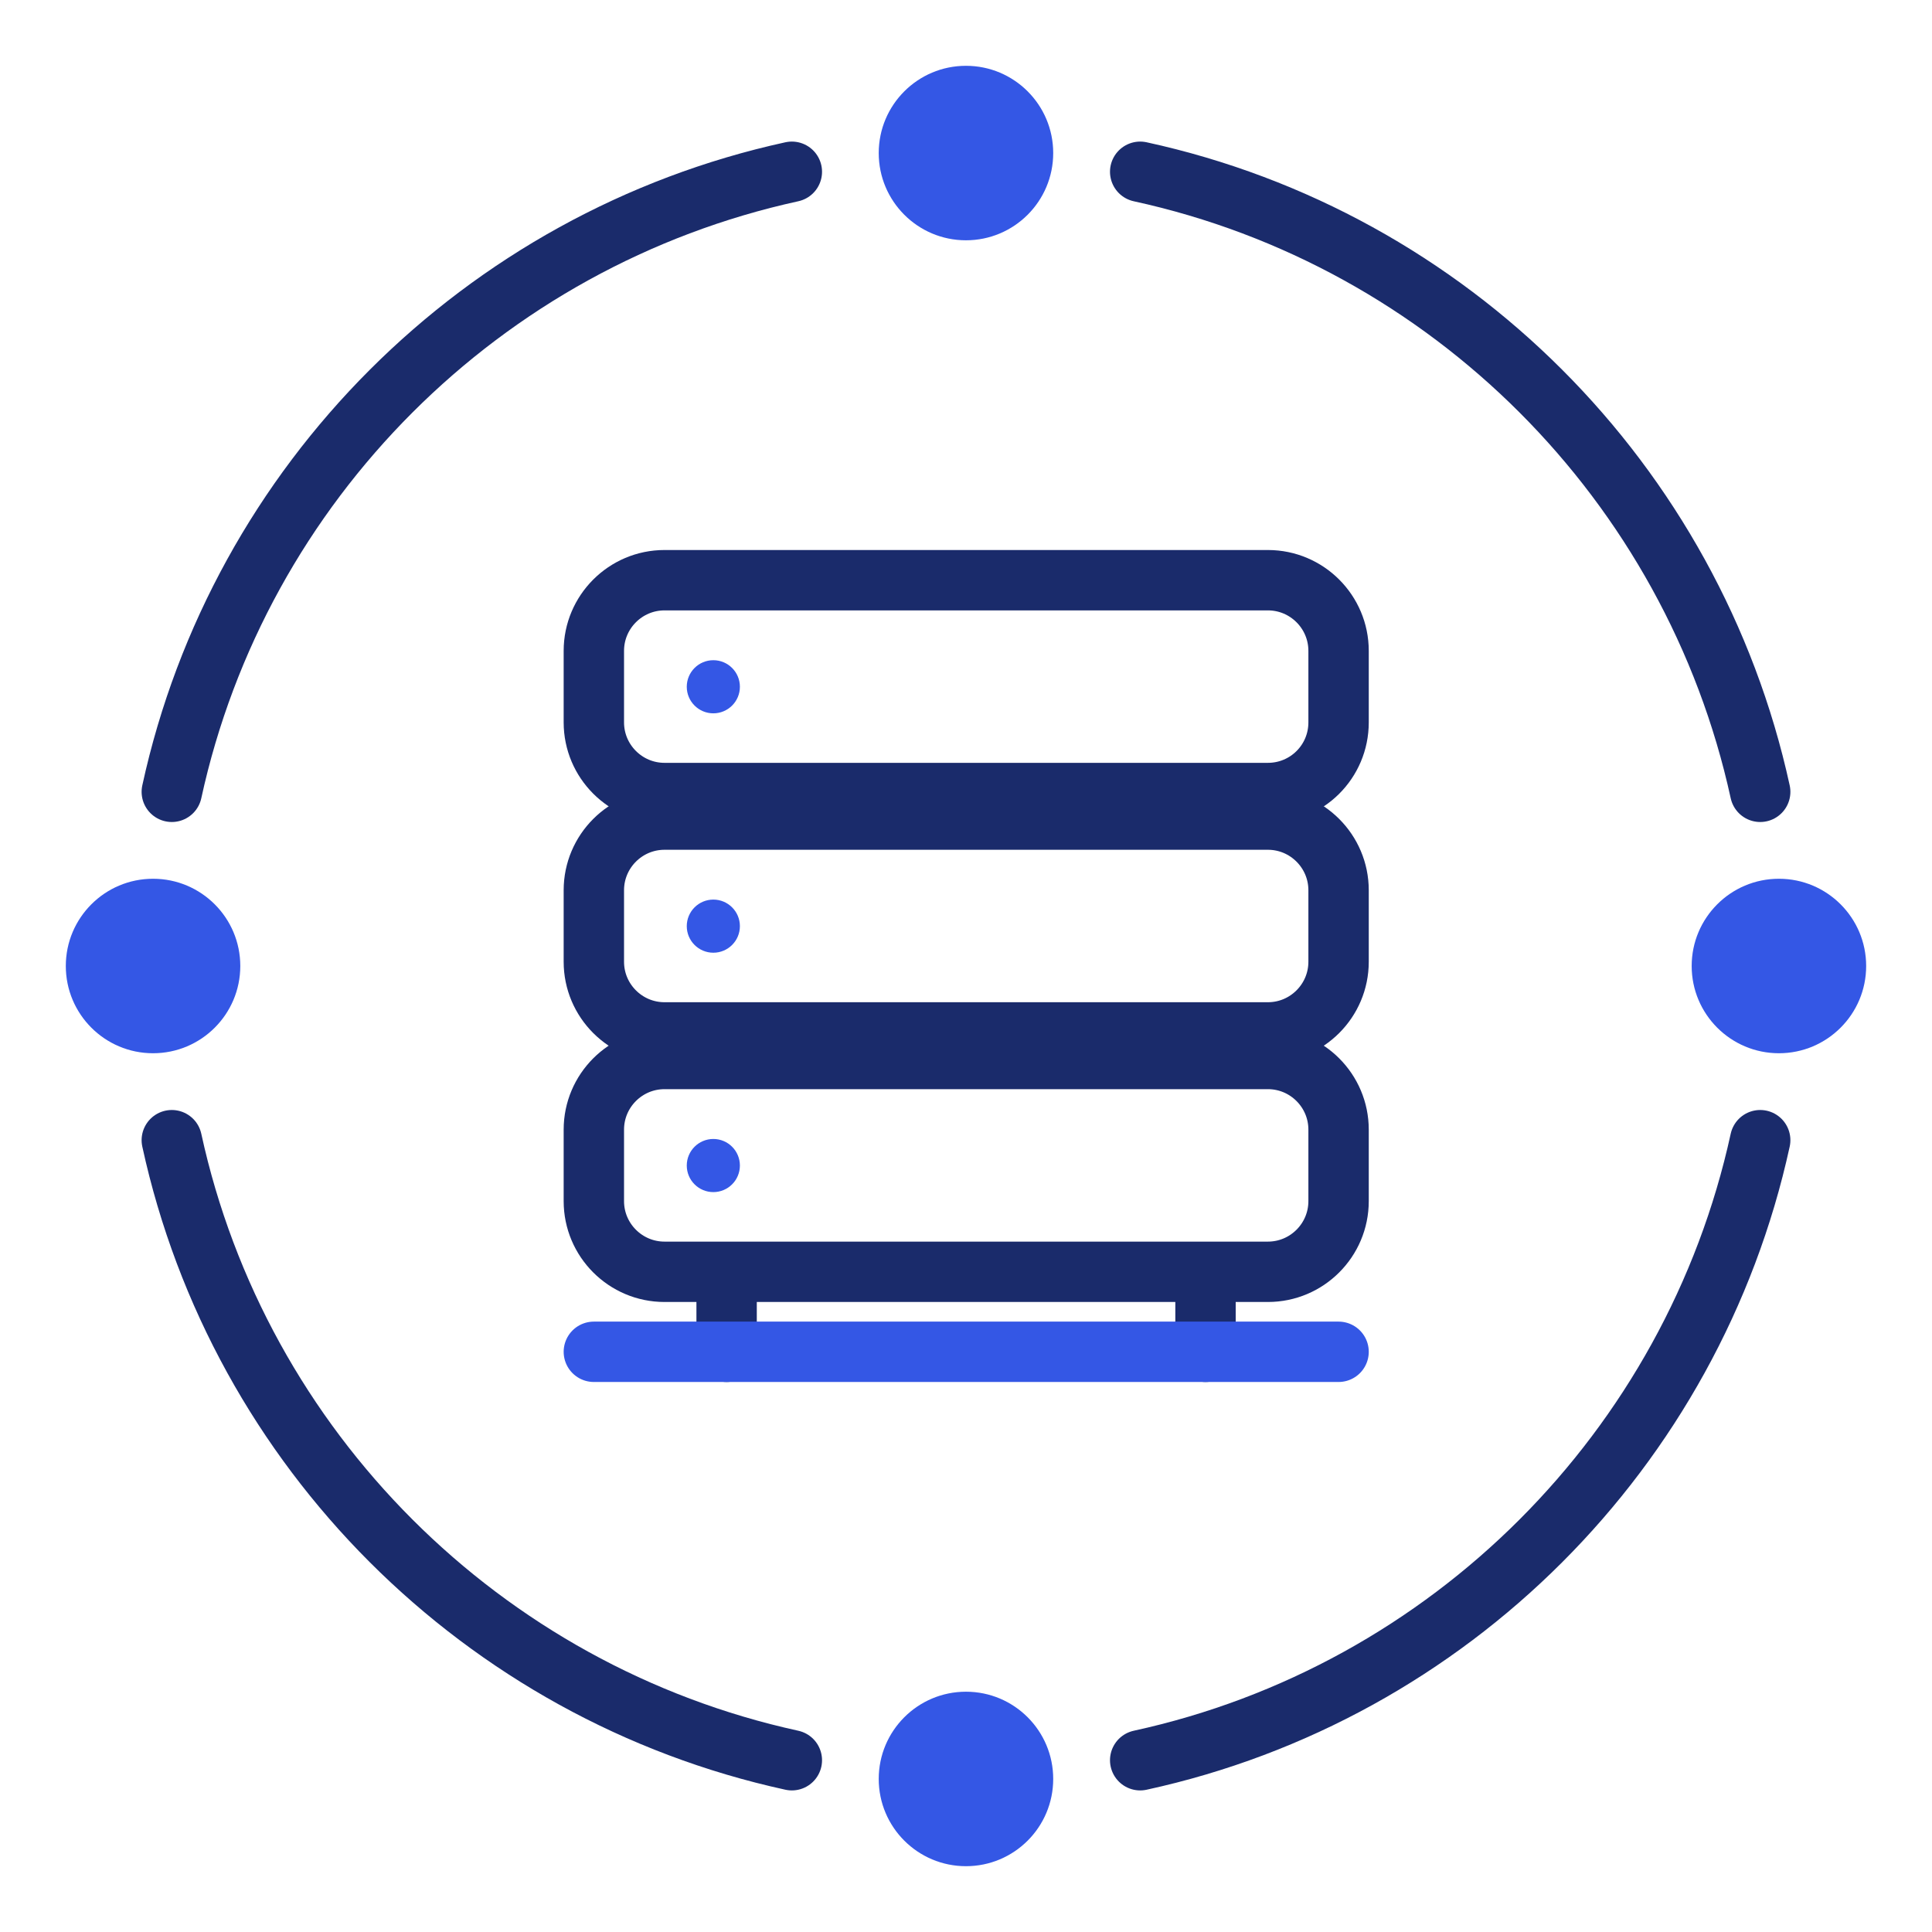
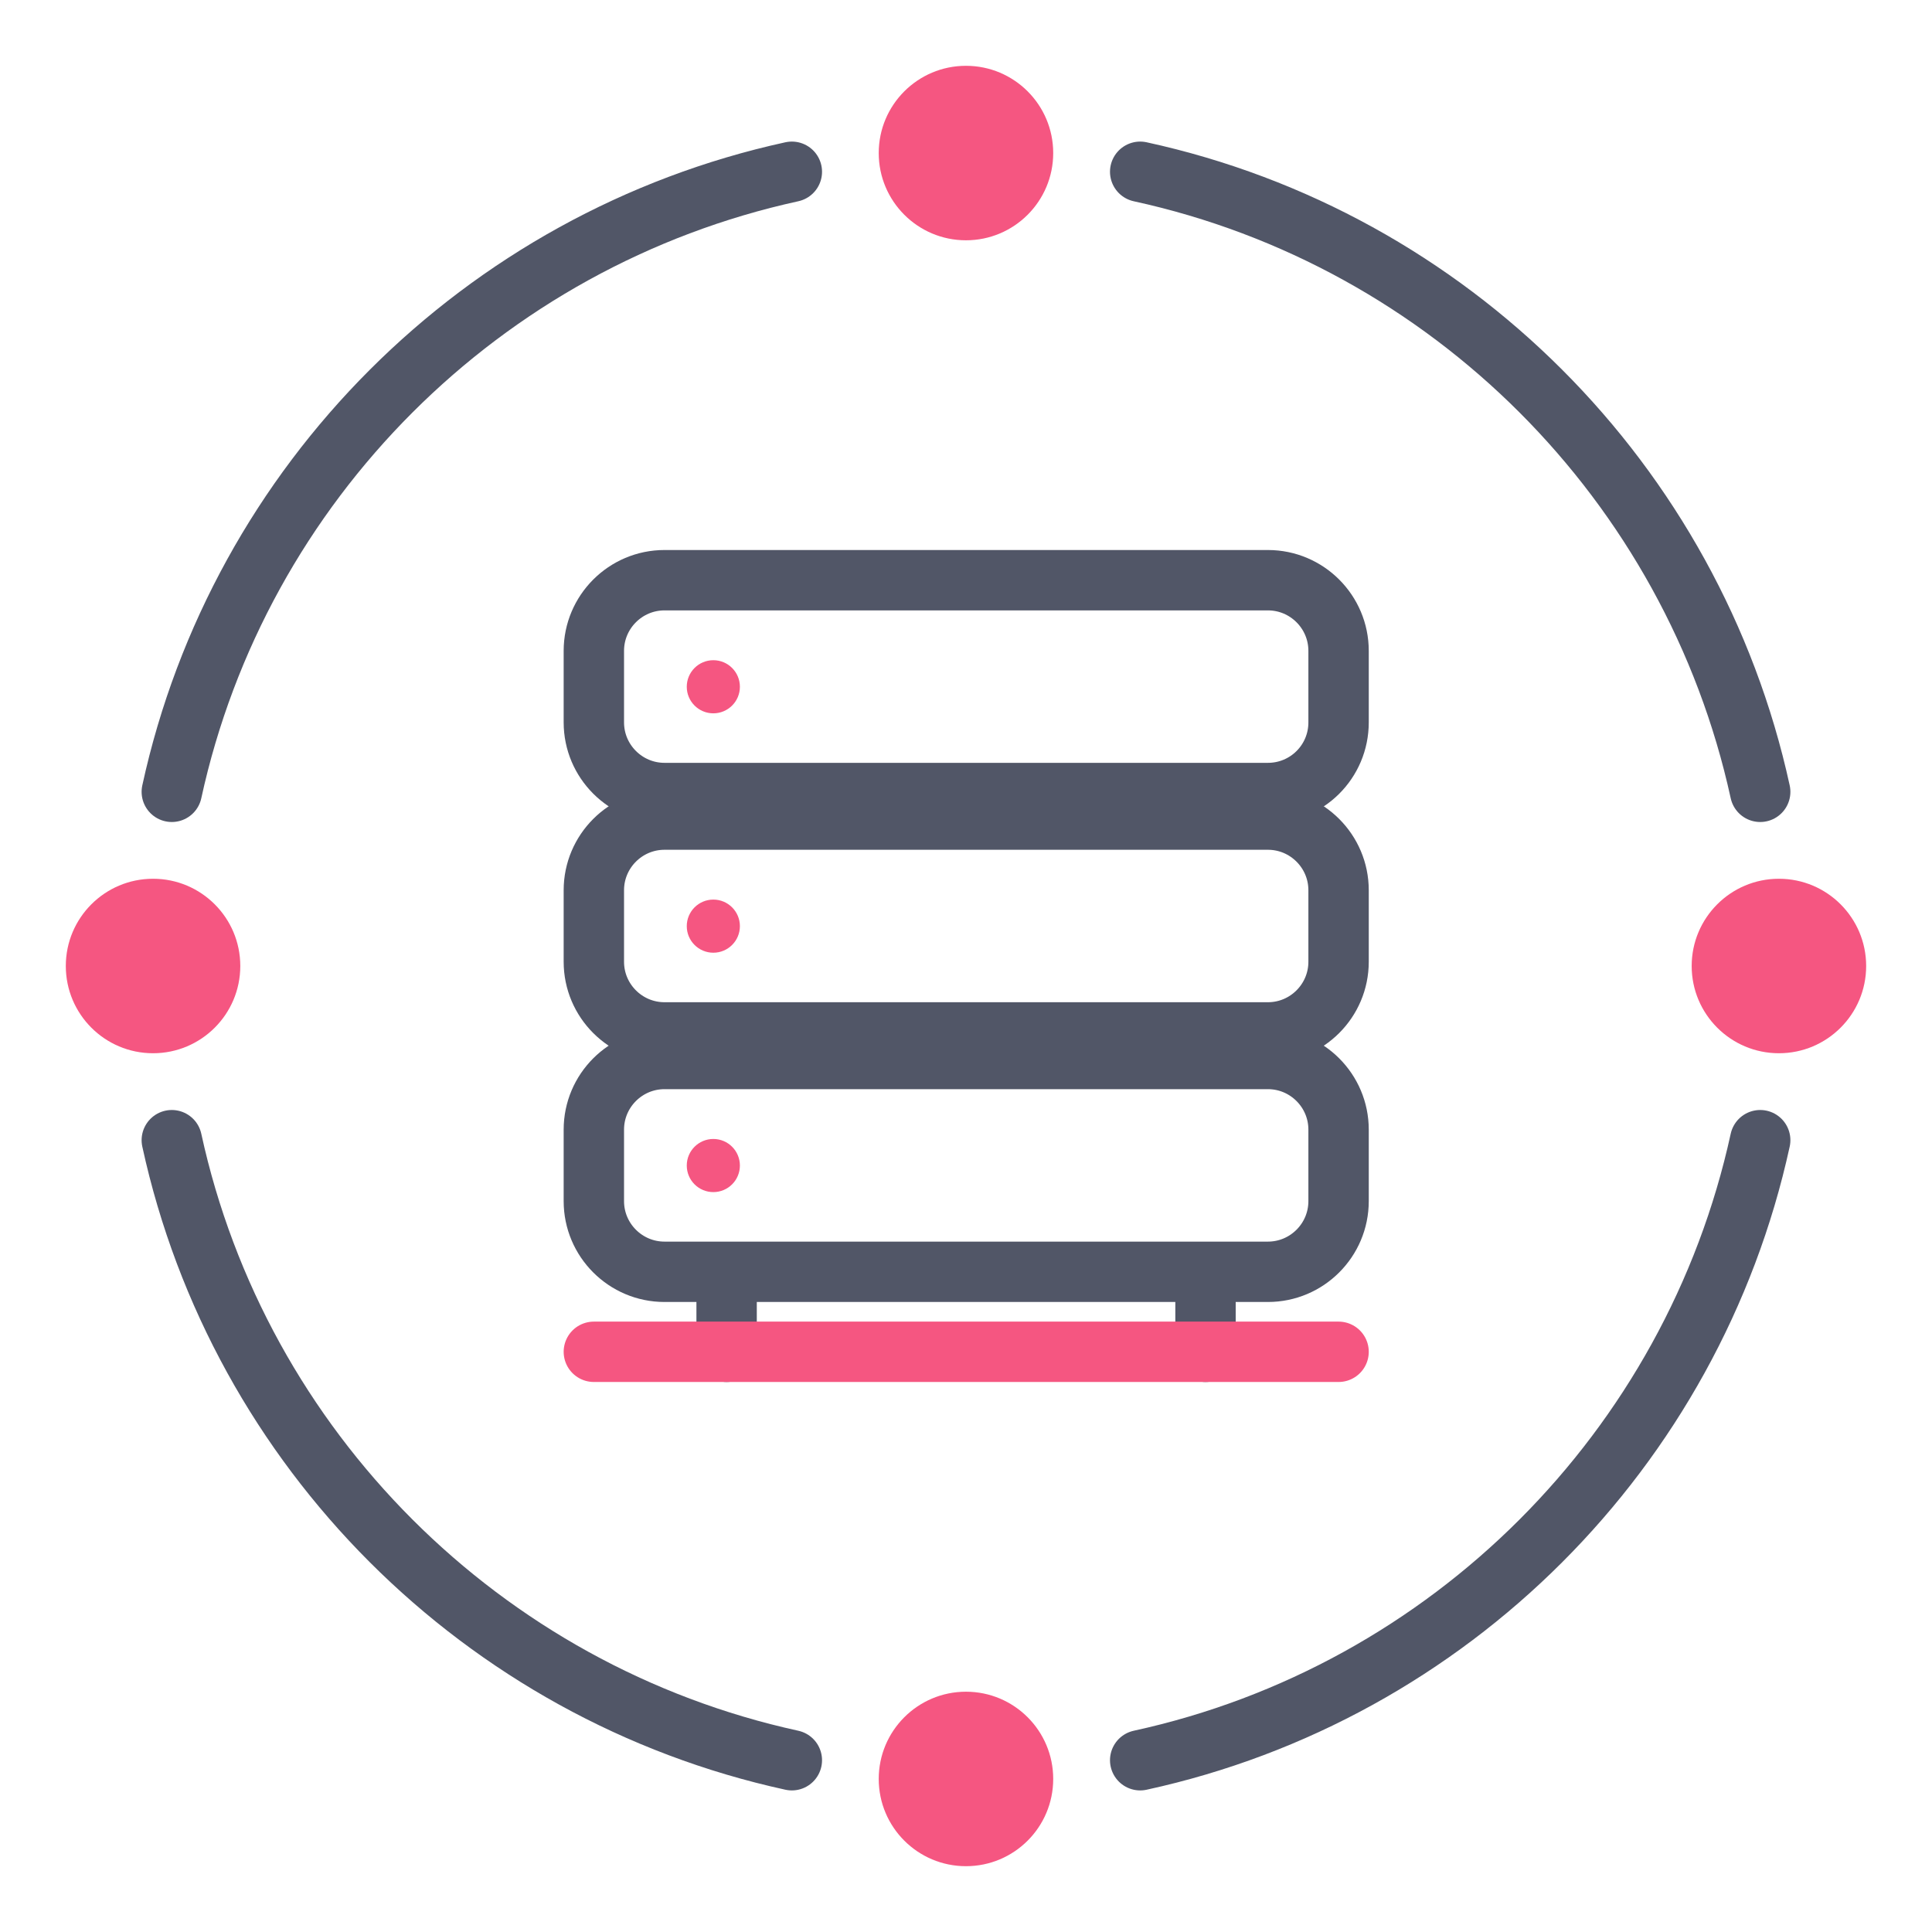
<svg xmlns="http://www.w3.org/2000/svg" width="64" height="64" viewBox="0 0 64 64" fill="none">
-   <path d="M5.691 37.77C7.921 48.01 15.981 56.07 26.231 58.31" stroke="#1A2B6B" stroke-width="2" stroke-miterlimit="10" stroke-linecap="round" stroke-linejoin="round" />
-   <path d="M37.77 58.31C48.01 56.08 56.069 48.02 58.309 37.77" stroke="#1A2B6B" stroke-width="2" stroke-miterlimit="10" stroke-linecap="round" stroke-linejoin="round" />
-   <path d="M5.691 26.23C7.921 15.99 15.981 7.93 26.231 5.69" stroke="#1A2B6B" stroke-width="2" stroke-miterlimit="10" stroke-linecap="round" stroke-linejoin="round" />
-   <path d="M37.77 5.69C48.01 7.92 56.069 15.98 58.309 26.23" stroke="#1A2B6B" stroke-width="2" stroke-miterlimit="10" stroke-linecap="round" stroke-linejoin="round" />
-   <path d="M5.07 34.89C6.666 34.89 7.96 33.596 7.96 32C7.96 30.404 6.666 29.11 5.07 29.11C3.474 29.11 2.18 30.404 2.18 32C2.18 33.596 3.474 34.89 5.07 34.89Z" fill="#3457E5" />
-   <path d="M58.929 34.89C60.525 34.89 61.819 33.596 61.819 32C61.819 30.404 60.525 29.11 58.929 29.11C57.333 29.11 56.039 30.404 56.039 32C56.039 33.596 57.333 34.89 58.929 34.89Z" fill="#3457E5" />
-   <path d="M31.999 61.82C33.596 61.82 34.889 60.526 34.889 58.93C34.889 57.334 33.596 56.04 31.999 56.04C30.403 56.04 29.109 57.334 29.109 58.93C29.109 60.526 30.403 61.82 31.999 61.82Z" fill="#3457E5" />
-   <path d="M31.999 7.96C33.596 7.96 34.889 6.666 34.889 5.07C34.889 3.474 33.596 2.18 31.999 2.18C30.403 2.18 29.109 3.474 29.109 5.07C29.109 6.666 30.403 7.96 31.999 7.96Z" fill="#3457E5" />
-   <path d="M42.002 26.27H22.012C20.722 26.27 19.672 25.22 19.672 23.93V21.56C19.672 20.27 20.722 19.22 22.012 19.22H42.002C43.292 19.22 44.342 20.27 44.342 21.56V23.93C44.342 25.23 43.292 26.27 42.002 26.27Z" stroke="#1A2B6B" stroke-width="2" stroke-miterlimit="10" stroke-linecap="round" stroke-linejoin="round" />
-   <path d="M42.002 34.2H22.012C20.722 34.2 19.672 33.15 19.672 31.86V29.49C19.672 28.2 20.722 27.15 22.012 27.15H42.002C43.292 27.15 44.342 28.2 44.342 29.49V31.86C44.342 33.15 43.292 34.2 42.002 34.2Z" stroke="#1A2B6B" stroke-width="2" stroke-miterlimit="10" stroke-linecap="round" stroke-linejoin="round" />
-   <path d="M42.002 42.13H22.012C20.722 42.13 19.672 41.08 19.672 39.79V37.42C19.672 36.13 20.722 35.08 22.012 35.08H42.002C43.292 35.08 44.342 36.13 44.342 37.42V39.79C44.342 41.08 43.292 42.13 42.002 42.13Z" stroke="#1A2B6B" stroke-width="2" stroke-miterlimit="10" stroke-linecap="round" stroke-linejoin="round" />
-   <path d="M24.07 43.01V44.78" stroke="#1A2B6B" stroke-width="2" stroke-miterlimit="10" stroke-linecap="round" stroke-linejoin="round" />
-   <path d="M39.934 43.01V44.78" stroke="#1A2B6B" stroke-width="2" stroke-miterlimit="10" stroke-linecap="round" stroke-linejoin="round" />
-   <path d="M23.63 23.63C24.116 23.63 24.51 23.236 24.51 22.75C24.51 22.264 24.116 21.87 23.63 21.87C23.144 21.87 22.75 22.264 22.75 22.75C22.75 23.236 23.144 23.63 23.63 23.63Z" fill="#3457E5" />
-   <path d="M23.63 31.56C24.116 31.56 24.51 31.166 24.51 30.68C24.51 30.194 24.116 29.8 23.63 29.8C23.144 29.8 22.75 30.194 22.75 30.68C22.75 31.166 23.144 31.56 23.63 31.56Z" fill="#3457E5" />
-   <path d="M23.63 39.49C24.116 39.49 24.51 39.096 24.51 38.61C24.51 38.124 24.116 37.73 23.63 37.73C23.144 37.73 22.75 38.124 22.75 38.61C22.75 39.096 23.144 39.49 23.63 39.49Z" fill="#3457E5" />
-   <path d="M19.672 44.78H44.342" stroke="#3457E5" stroke-width="2" stroke-miterlimit="10" stroke-linecap="round" stroke-linejoin="round" />
+   <path d="M5.691 37.77C7.921 48.01 15.981 56.07 26.231 58.31" stroke="#515667" stroke-width="2" stroke-miterlimit="10" stroke-linecap="round" stroke-linejoin="round" />
+   <path d="M37.77 58.31C48.01 56.08 56.069 48.02 58.309 37.77" stroke="#515667" stroke-width="2" stroke-miterlimit="10" stroke-linecap="round" stroke-linejoin="round" />
+   <path d="M5.691 26.23C7.921 15.99 15.981 7.93 26.231 5.69" stroke="#515667" stroke-width="2" stroke-miterlimit="10" stroke-linecap="round" stroke-linejoin="round" />
+   <path d="M37.77 5.69C48.01 7.92 56.069 15.98 58.309 26.23" stroke="#515667" stroke-width="2" stroke-miterlimit="10" stroke-linecap="round" stroke-linejoin="round" />
+   <path d="M5.07 34.89C6.666 34.89 7.96 33.596 7.96 32C7.96 30.404 6.666 29.11 5.07 29.11C3.474 29.11 2.18 30.404 2.18 32C2.18 33.596 3.474 34.89 5.07 34.89Z" fill="#F55681" />
+   <path d="M58.929 34.89C60.525 34.89 61.819 33.596 61.819 32C61.819 30.404 60.525 29.11 58.929 29.11C57.333 29.11 56.039 30.404 56.039 32C56.039 33.596 57.333 34.89 58.929 34.89Z" fill="#F55681" />
+   <path d="M31.999 61.82C33.596 61.82 34.889 60.526 34.889 58.93C34.889 57.334 33.596 56.04 31.999 56.04C30.403 56.04 29.109 57.334 29.109 58.93C29.109 60.526 30.403 61.82 31.999 61.82Z" fill="#F55681" />
+   <path d="M31.999 7.96C33.596 7.96 34.889 6.666 34.889 5.07C34.889 3.474 33.596 2.18 31.999 2.18C30.403 2.18 29.109 3.474 29.109 5.07C29.109 6.666 30.403 7.96 31.999 7.96Z" fill="#F55681" />
+   <path d="M42.002 26.27H22.012C20.722 26.27 19.672 25.22 19.672 23.93V21.56C19.672 20.27 20.722 19.22 22.012 19.22H42.002C43.292 19.22 44.342 20.27 44.342 21.56V23.93C44.342 25.23 43.292 26.27 42.002 26.27Z" stroke="#515667" stroke-width="2" stroke-miterlimit="10" stroke-linecap="round" stroke-linejoin="round" />
+   <path d="M42.002 34.2H22.012C20.722 34.2 19.672 33.15 19.672 31.86V29.49C19.672 28.2 20.722 27.15 22.012 27.15H42.002C43.292 27.15 44.342 28.2 44.342 29.49V31.86C44.342 33.15 43.292 34.2 42.002 34.2Z" stroke="#515667" stroke-width="2" stroke-miterlimit="10" stroke-linecap="round" stroke-linejoin="round" />
+   <path d="M42.002 42.13H22.012C20.722 42.13 19.672 41.08 19.672 39.79V37.42C19.672 36.13 20.722 35.08 22.012 35.08H42.002C43.292 35.08 44.342 36.13 44.342 37.42V39.79C44.342 41.08 43.292 42.13 42.002 42.13Z" stroke="#515667" stroke-width="2" stroke-miterlimit="10" stroke-linecap="round" stroke-linejoin="round" />
+   <path d="M24.07 43.01V44.78" stroke="#515667" stroke-width="2" stroke-miterlimit="10" stroke-linecap="round" stroke-linejoin="round" />
+   <path d="M39.934 43.01V44.78" stroke="#515667" stroke-width="2" stroke-miterlimit="10" stroke-linecap="round" stroke-linejoin="round" />
+   <path d="M23.63 23.63C24.116 23.63 24.51 23.236 24.51 22.75C24.51 22.264 24.116 21.87 23.63 21.87C23.144 21.87 22.75 22.264 22.75 22.75C22.75 23.236 23.144 23.63 23.63 23.63Z" fill="#F55681" />
+   <path d="M23.63 31.56C24.116 31.56 24.51 31.166 24.51 30.68C24.51 30.194 24.116 29.8 23.63 29.8C23.144 29.8 22.75 30.194 22.75 30.68C22.75 31.166 23.144 31.56 23.63 31.56Z" fill="#F55681" />
+   <path d="M23.63 39.49C24.116 39.49 24.51 39.096 24.51 38.61C24.51 38.124 24.116 37.73 23.63 37.73C23.144 37.73 22.75 38.124 22.75 38.61C22.75 39.096 23.144 39.49 23.63 39.49Z" fill="#F55681" />
+   <path d="M19.672 44.78H44.342" stroke="#F55681" stroke-width="2" stroke-miterlimit="10" stroke-linecap="round" stroke-linejoin="round" />
</svg>
